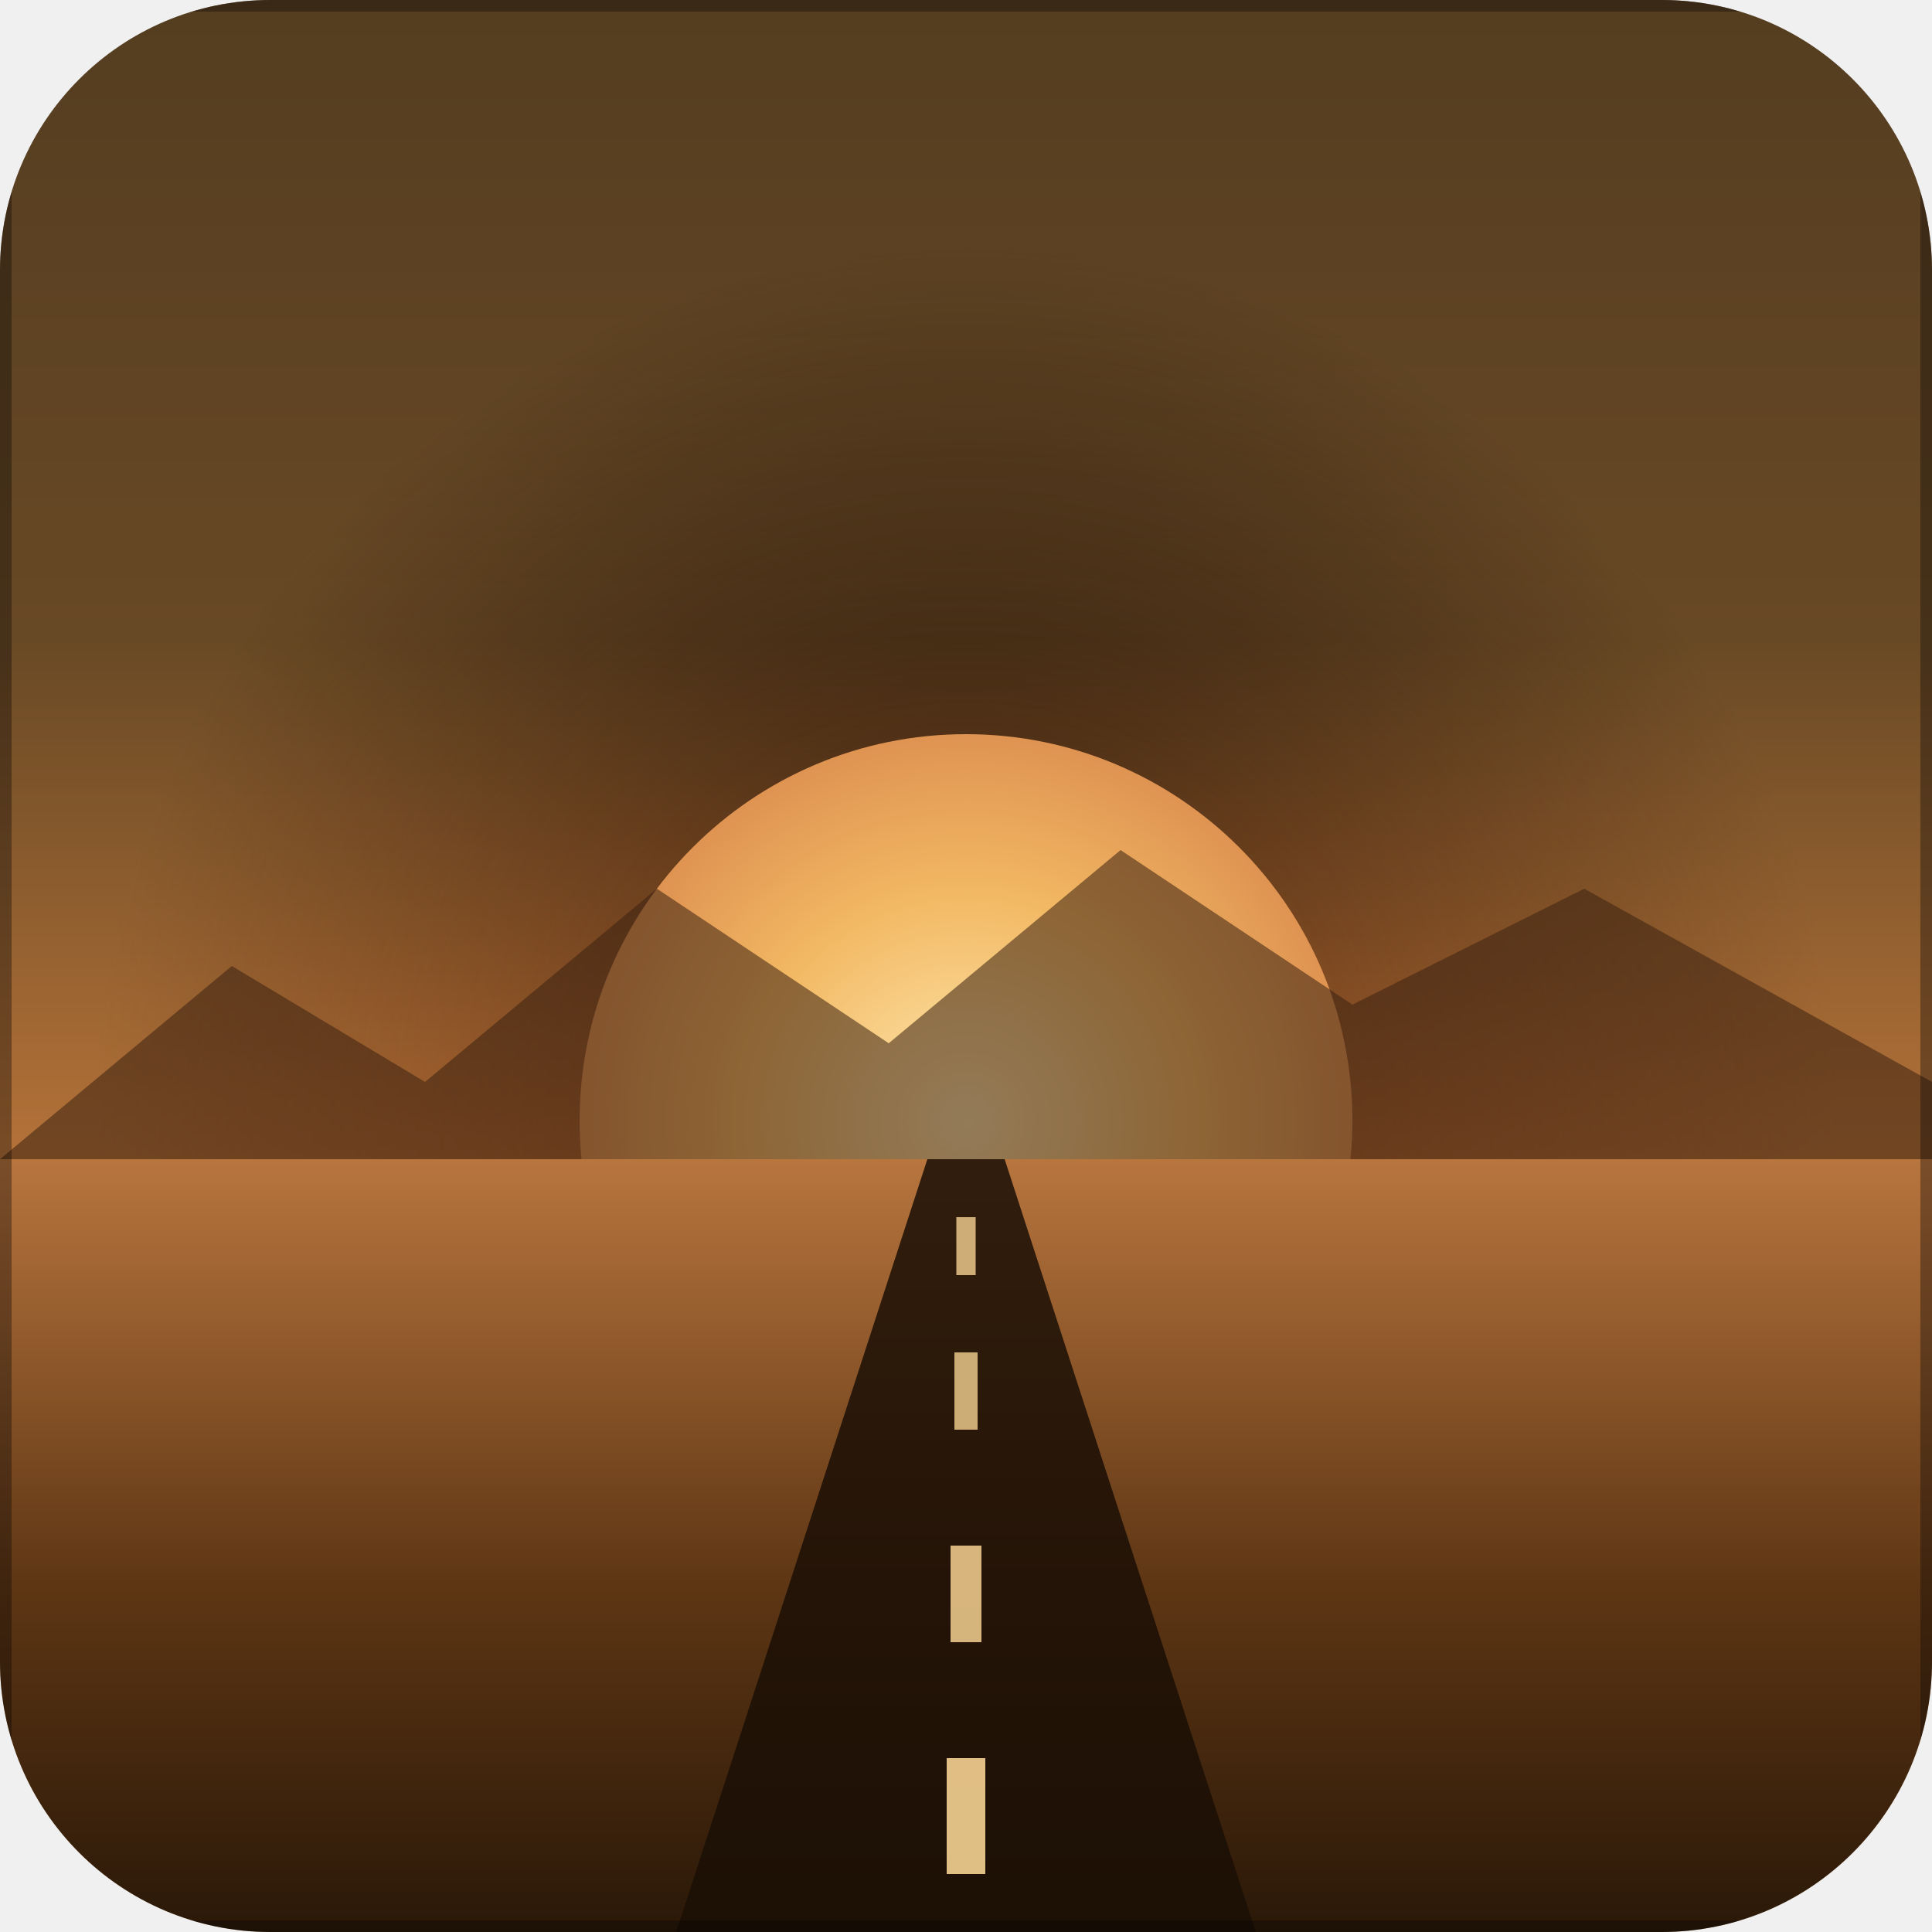
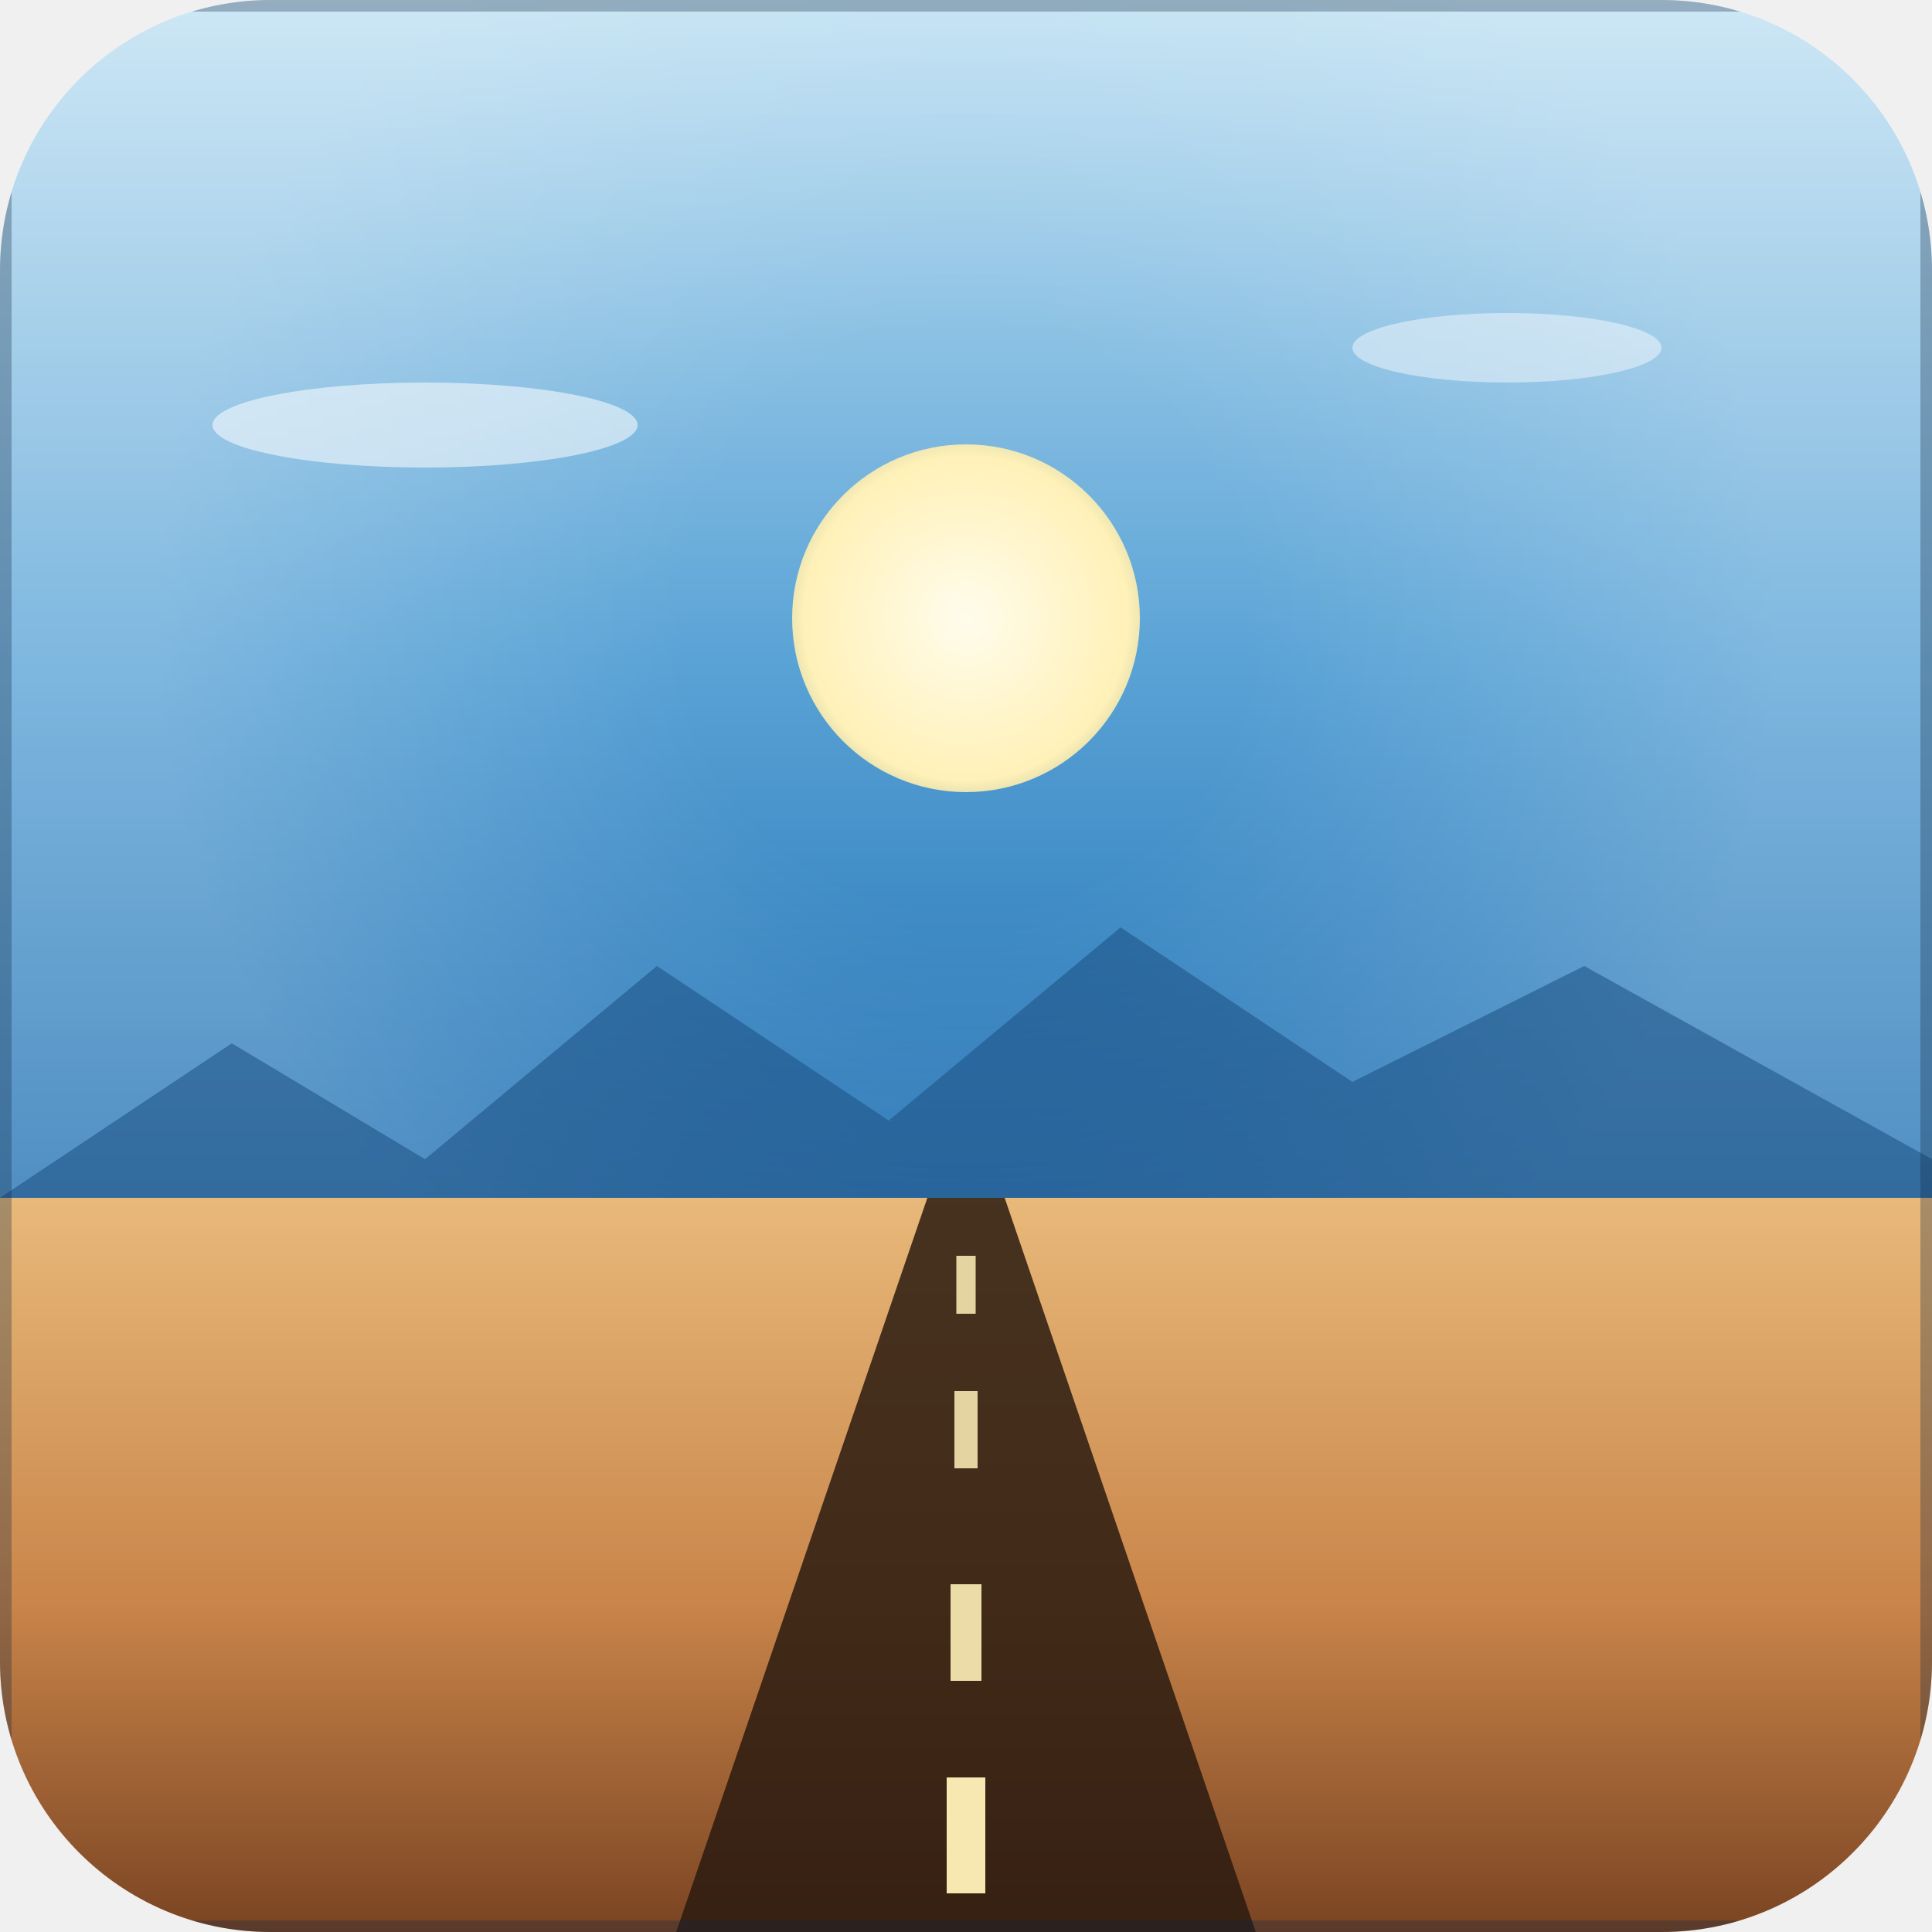
<svg xmlns="http://www.w3.org/2000/svg" viewBox="0 0 100 100">
  <defs>
-     <radialGradient id="sun" cx="50" cy="58" r="34" gradientUnits="userSpaceOnUse">
-       <stop offset="0%" stop-color="#FFE9B0" />
-       <stop offset="35%" stop-color="#F2B863" />
-       <stop offset="70%" stop-color="#D6824A" />
-       <stop offset="100%" stop-color="#7A3920" />
+     <linearGradient id="sky" x1="50" y1="0" x2="50" y2="62" gradientUnits="userSpaceOnUse">
+       <stop offset="0%" stop-color="#BFE0F2" />
+       <stop offset="55%" stop-color="#5AA3D6" />
+       <stop offset="100%" stop-color="#1F6FB2" />
+     </linearGradient>
+     <radialGradient id="sun" cx="50" cy="32" r="14" gradientUnits="userSpaceOnUse">
+       <stop offset="0%" stop-color="#FFFCEC" />
+       <stop offset="60%" stop-color="#FFF1B8" />
+       <stop offset="100%" stop-color="#FFD566" stop-opacity="0" />
    </radialGradient>
-     <linearGradient id="sky" x1="50" y1="0" x2="50" y2="60" gradientUnits="userSpaceOnUse">
-       <stop offset="0%" stop-color="#1F140A" />
-       <stop offset="55%" stop-color="#3A2410" />
-       <stop offset="100%" stop-color="#A05B2A" />
+     <radialGradient id="bloom" cx="50" cy="32" r="42" gradientUnits="userSpaceOnUse">
+       <stop offset="35%" stop-color="#FFFFFF" stop-opacity="0" />
+       <stop offset="100%" stop-color="#FFFFFF" stop-opacity="0.22" />
+     </radialGradient>
+     <linearGradient id="ground" x1="50" y1="62" x2="50" y2="100" gradientUnits="userSpaceOnUse">
+       <stop offset="0%" stop-color="#E8B97A" />
+       <stop offset="55%" stop-color="#C9854A" />
+       <stop offset="100%" stop-color="#7A4422" />
    </linearGradient>
-     <linearGradient id="ground" x1="50" y1="60" x2="50" y2="100" gradientUnits="userSpaceOnUse">
-       <stop offset="0%" stop-color="#B8753E" />
-       <stop offset="55%" stop-color="#5E3614" />
-       <stop offset="100%" stop-color="#2A1808" />
-     </linearGradient>
-     <radialGradient id="bloom" cx="50" cy="58" r="45" gradientUnits="userSpaceOnUse">
-       <stop offset="40%" stop-color="#F2B863" stop-opacity="0" />
-       <stop offset="100%" stop-color="#F2B863" stop-opacity="0.25" />
-     </radialGradient>
    <clipPath id="round">
      <rect width="100" height="100" rx="14" />
    </clipPath>
  </defs>
  <g clip-path="url(#round)">
-     <rect width="100" height="60" fill="url(#sky)" />
-     <rect width="100" height="100" fill="url(#bloom)" />
-     <circle cx="50" cy="58" r="20" fill="url(#sun)" />
-     <path d="M 0 60 L 12 50 L 22 56 L 34 46 L 46 54 L 58 44 L 70 52 L 82 46 L 100 56 L 100 60 Z" fill="#3A2010" opacity="0.55" />
-     <rect y="60" width="100" height="40" fill="url(#ground)" />
-     <path d="M 35 100 L 48 60 L 52 60 L 65 100 Z" fill="#1A0E05" opacity="0.85" />
-     <rect x="49.5" y="63" width="1" height="3" fill="#EAC78A" opacity="0.85" />
-     <rect x="49.4" y="70" width="1.2" height="4" fill="#EAC78A" opacity="0.85" />
-     <rect x="49.2" y="80" width="1.6" height="5" fill="#EAC78A" opacity="0.9" />
-     <rect x="49" y="91" width="2" height="6" fill="#EAC78A" opacity="0.95" />
-     <rect width="100" height="100" fill="none" stroke="#050403" stroke-width="1.2" opacity="0.35" />
+     <rect width="100" height="62" fill="url(#sky)" />
+     <rect width="100" height="62" fill="url(#bloom)" />
+     <circle cx="50" cy="32" r="9" fill="url(#sun)" />
+     <ellipse cx="22" cy="22" rx="11" ry="2.2" fill="#FFFFFF" opacity="0.55" />
+     <ellipse cx="78" cy="18" rx="8" ry="1.8" fill="#FFFFFF" opacity="0.45" />
+     <path d="M 0 62 L 12 54 L 22 60 L 34 50 L 46 58 L 58 48 L 70 56 L 82 50 L 100 60 L 100 62 Z" fill="#1A4F82" opacity="0.55" />
+     <rect y="62" width="100" height="38" fill="url(#ground)" />
+     <path d="M 35 100 L 48 62 L 52 62 L 65 100 Z" fill="#2A1A0F" opacity="0.85" />
+     <rect x="49.5" y="65" width="1" height="3" fill="#FFF1B8" opacity="0.85" />
+     <rect x="49.4" y="72" width="1.2" height="4" fill="#FFF1B8" opacity="0.85" />
+     <rect x="49.2" y="82" width="1.6" height="5" fill="#FFF1B8" opacity="0.9" />
+     <rect x="49" y="92" width="2" height="6" fill="#FFF1B8" opacity="0.95" />
+     <rect width="100" height="100" fill="none" stroke="#0E2540" stroke-width="1.2" opacity="0.30" />
  </g>
</svg>
